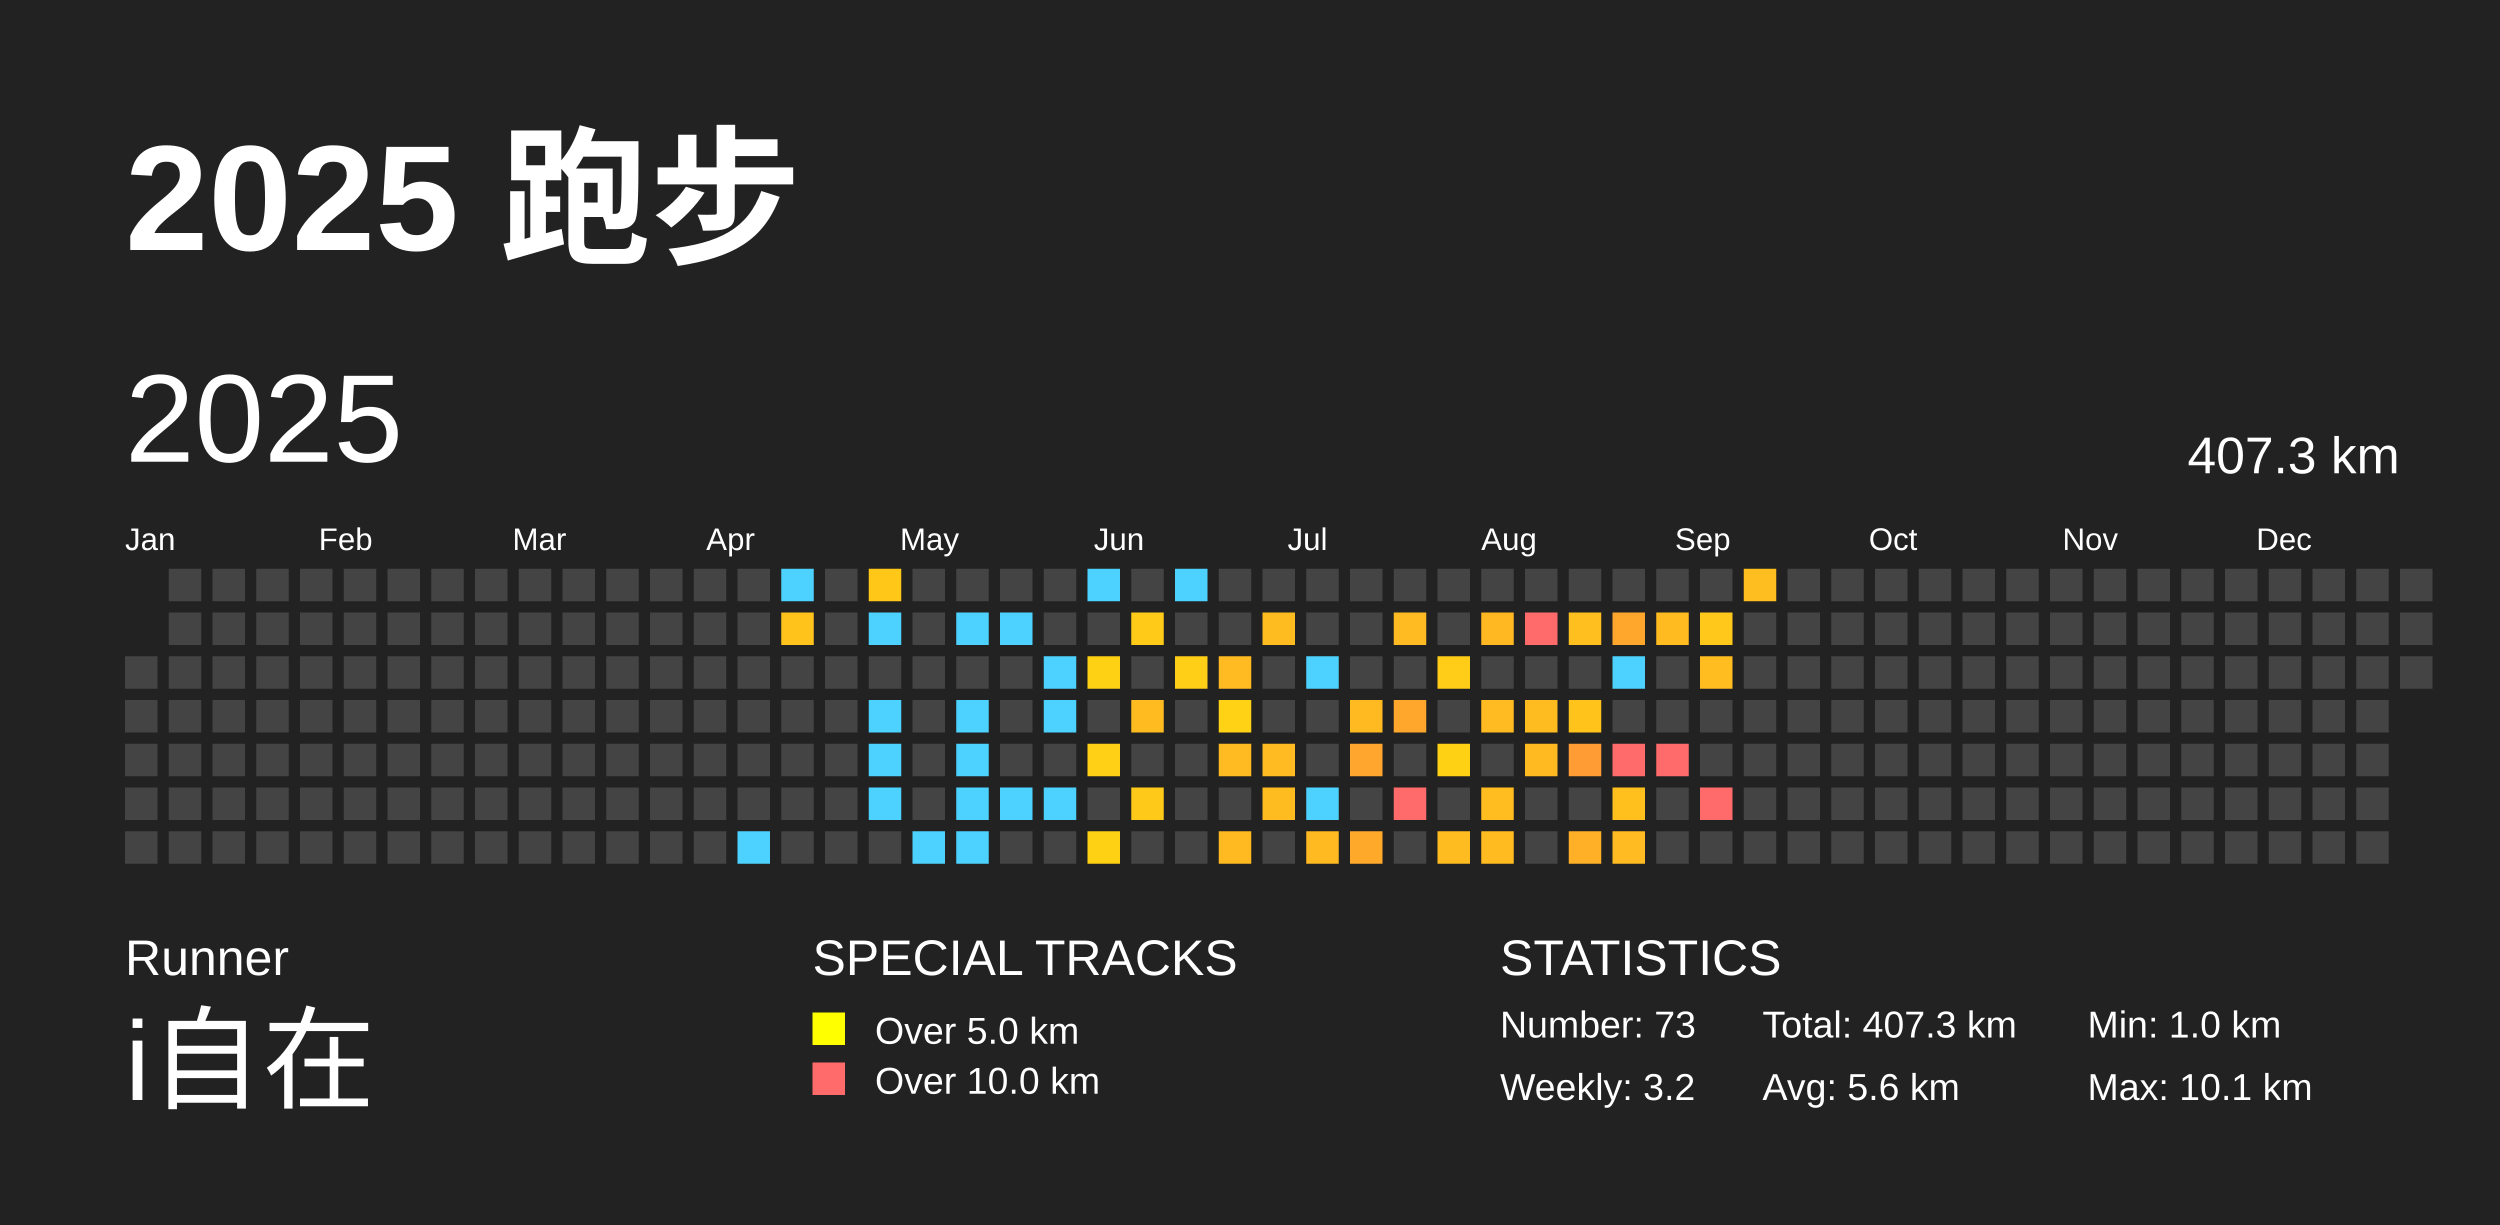
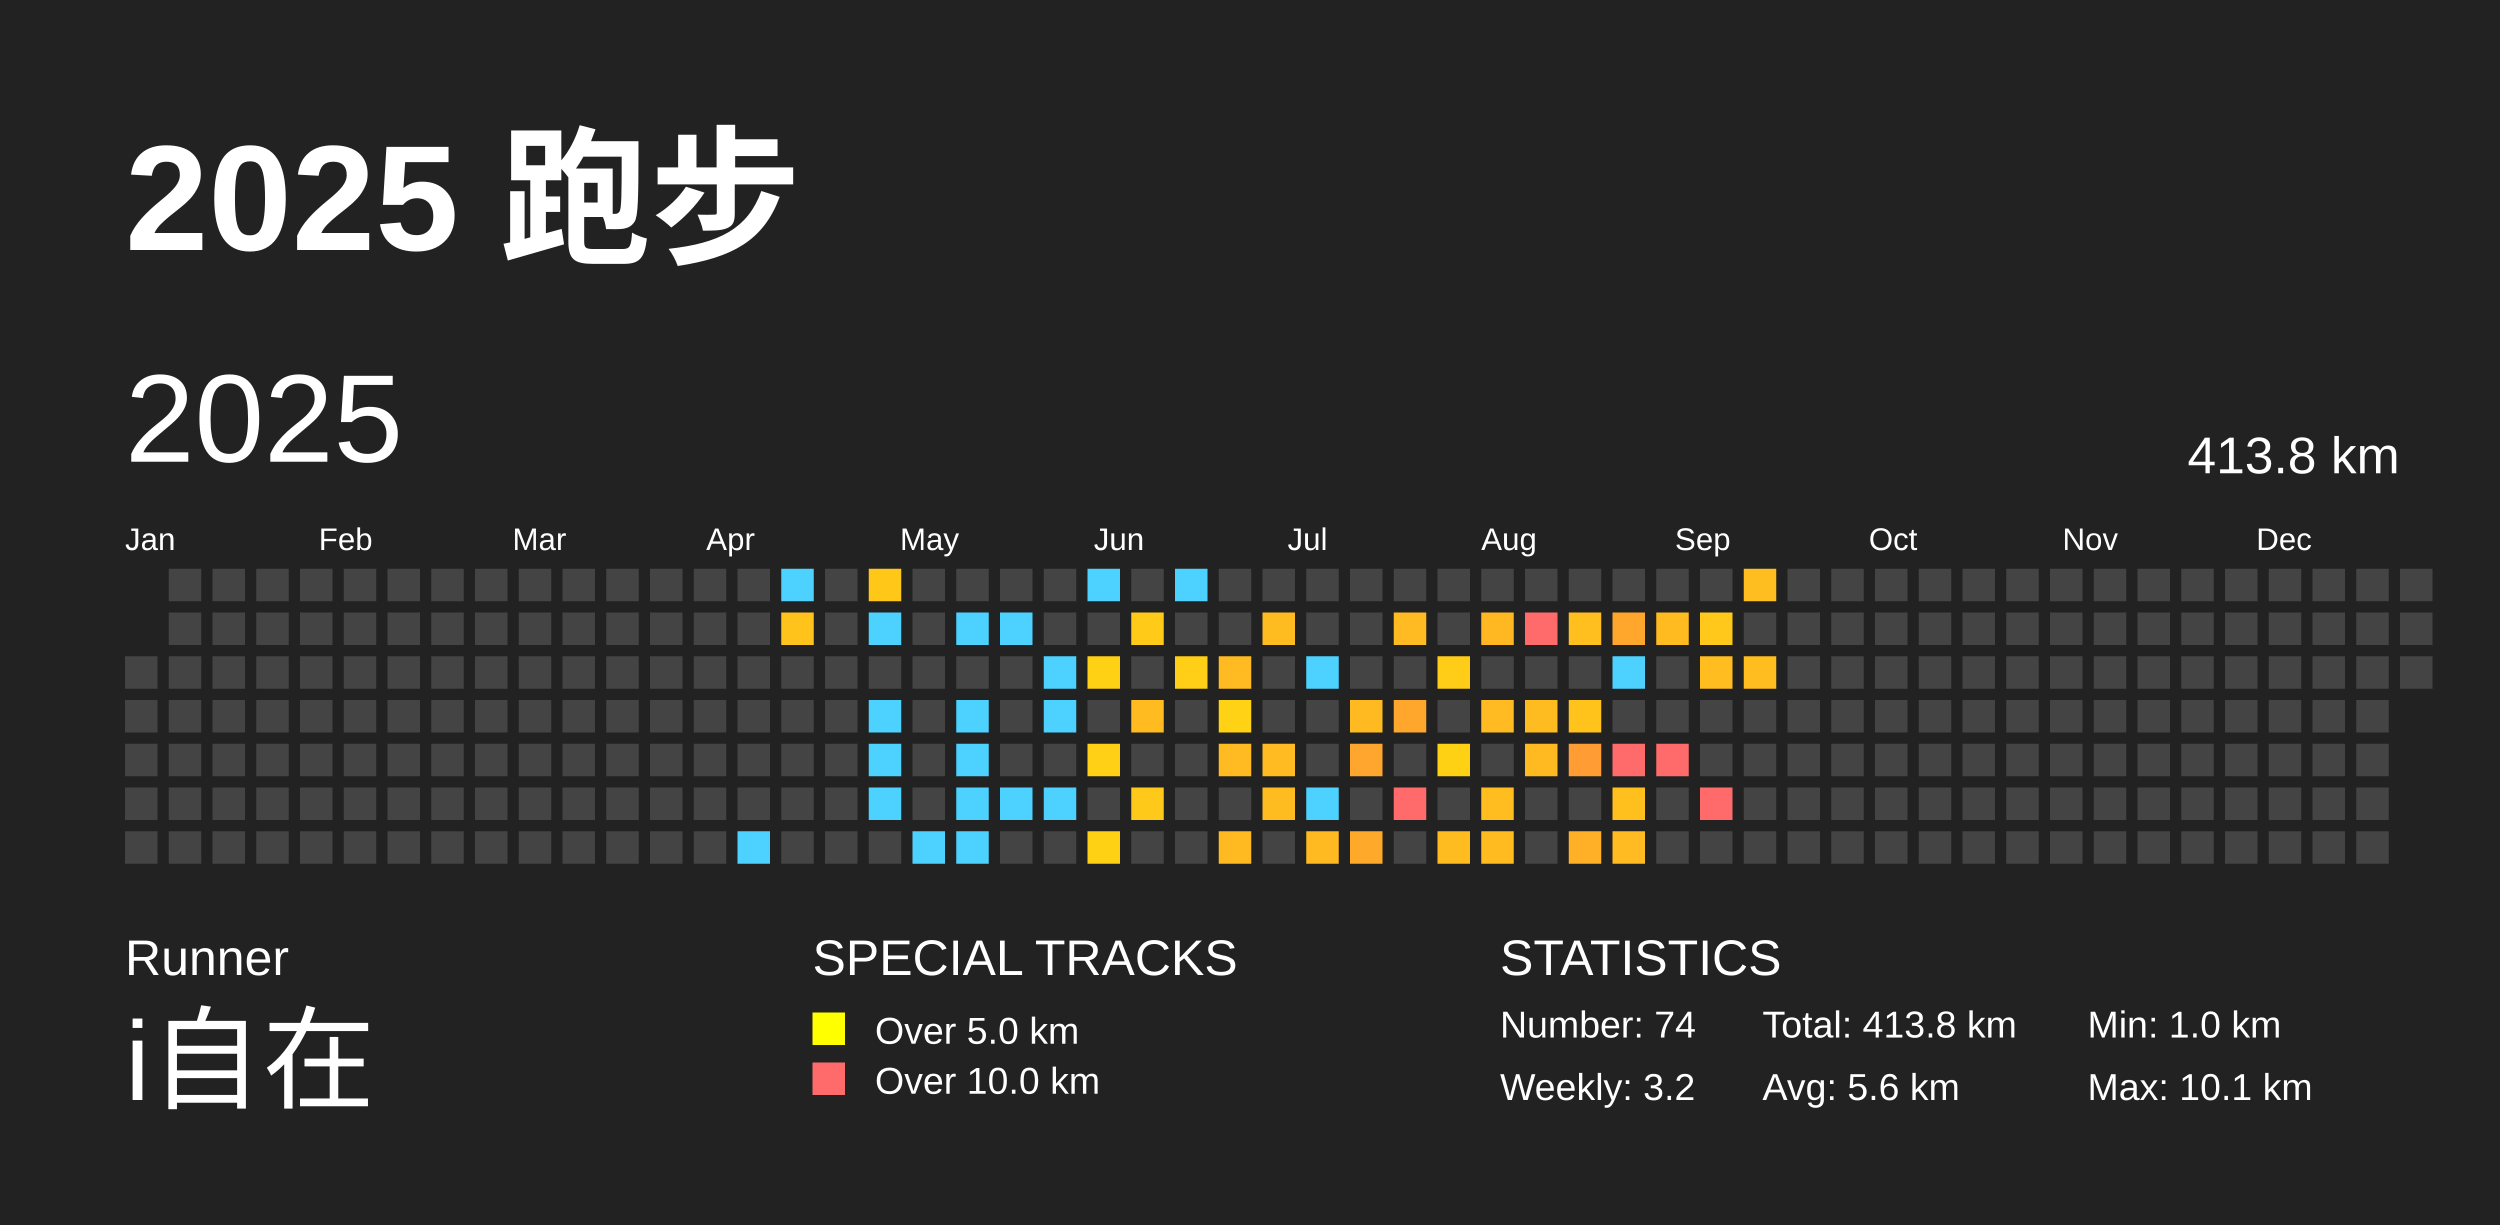
<svg xmlns="http://www.w3.org/2000/svg" baseProfile="full" height="98mm" version="1.1" viewBox="0,0,200,98" width="200mm">
  <defs />
  <rect fill="#222222" height="98" width="200" x="0" y="0" />
  <text fill="#FFFFFF" style="font-size:12px; font-family:Arial; font-weight:bold;" x="10" y="20">2025 跑步</text>
  <text fill="#FFFFFF" style="font-size:4px; font-family:Arial" x="10" y="78">Runner</text>
  <text fill="#FFFFFF" style="font-size:9px; font-family:Arial" x="10" y="88">i自在</text>
  <text fill="#FFFFFF" style="font-size:4px; font-family:Arial" x="65" y="78">SPECIAL TRACKS</text>
  <rect fill="#FFFF00" height="2.6" width="2.6" x="65" y="81" />
  <text fill="#FFFFFF" style="font-size:3px; font-family:Arial" x="70" y="83.5">Over 5.0 km</text>
  <rect fill="#FF6B6B" height="2.6" width="2.6" x="65" y="85" />
  <text fill="#FFFFFF" style="font-size:3px; font-family:Arial" x="70" y="87.5">Over 10.0 km</text>
  <text fill="#FFFFFF" style="font-size:4px; font-family:Arial" x="120" y="78">STATISTICS</text>
-   <text fill="#FFFFFF" style="font-size:3px; font-family:Arial" x="120" y="83">Number: 73</text>
+   <text fill="#FFFFFF" style="font-size:3px; font-family:Arial" x="120" y="83">Number: 74</text>
  <text fill="#FFFFFF" style="font-size:3px; font-family:Arial" x="120" y="88">Weekly: 3.2</text>
-   <text fill="#FFFFFF" style="font-size:3px; font-family:Arial" x="141" y="83">Total: 407.3 km</text>
+   <text fill="#FFFFFF" style="font-size:3px; font-family:Arial" x="141" y="83">Total: 413.8 km</text>
  <text fill="#FFFFFF" style="font-size:3px; font-family:Arial" x="141" y="88">Avg: 5.6 km</text>
  <text fill="#FFFFFF" style="font-size:3px; font-family:Arial" x="167" y="83">Min: 1.0 km</text>
  <text fill="#FFFFFF" style="font-size:3px; font-family:Arial" x="167" y="88">Max: 10.1 km</text>
  <text dominant-baseline="hanging" fill="#FFFFFF" style="font-size:10.0px; font-family:Arial;" x="10" y="30">2025</text>
-   <text dominant-baseline="hanging" fill="#FFFFFF" style="font-size:4.125px; font-family:Arial;" x="175" y="35">407.3 km</text>
+   <text dominant-baseline="hanging" fill="#FFFFFF" style="font-size:4.125px; font-family:Arial;" x="175" y="35">413.8 km</text>
  <text fill="#FFFFFF" style="font-size:2.5px; font-family:Arial" x="10.0" y="44">Jan</text>
  <text fill="#FFFFFF" style="font-size:2.5px; font-family:Arial" x="25.5" y="44">Feb</text>
  <text fill="#FFFFFF" style="font-size:2.5px; font-family:Arial" x="41.0" y="44">Mar</text>
  <text fill="#FFFFFF" style="font-size:2.5px; font-family:Arial" x="56.5" y="44">Apr</text>
  <text fill="#FFFFFF" style="font-size:2.5px; font-family:Arial" x="72.0" y="44">May</text>
  <text fill="#FFFFFF" style="font-size:2.5px; font-family:Arial" x="87.5" y="44">Jun</text>
  <text fill="#FFFFFF" style="font-size:2.5px; font-family:Arial" x="103.0" y="44">Jul</text>
  <text fill="#FFFFFF" style="font-size:2.5px; font-family:Arial" x="118.5" y="44">Aug</text>
  <text fill="#FFFFFF" style="font-size:2.5px; font-family:Arial" x="134.0" y="44">Sep</text>
  <text fill="#FFFFFF" style="font-size:2.5px; font-family:Arial" x="149.5" y="44">Oct</text>
  <text fill="#FFFFFF" style="font-size:2.5px; font-family:Arial" x="165.0" y="44">Nov</text>
  <text fill="#FFFFFF" style="font-size:2.5px; font-family:Arial" x="180.5" y="44">Dec</text>
  <rect fill="#444444" height="2.6" width="2.6" x="10.0" y="52.5" />
  <rect fill="#444444" height="2.6" width="2.6" x="10.0" y="56.0" />
  <rect fill="#444444" height="2.6" width="2.6" x="10.0" y="59.5" />
  <rect fill="#444444" height="2.6" width="2.6" x="10.0" y="63.0" />
  <rect fill="#444444" height="2.6" width="2.6" x="10.0" y="66.5" />
  <rect fill="#444444" height="2.6" width="2.6" x="13.5" y="45.5" />
  <rect fill="#444444" height="2.6" width="2.6" x="13.5" y="49.0" />
  <rect fill="#444444" height="2.6" width="2.6" x="13.5" y="52.5" />
  <rect fill="#444444" height="2.6" width="2.6" x="13.5" y="56.0" />
  <rect fill="#444444" height="2.6" width="2.6" x="13.5" y="59.5" />
  <rect fill="#444444" height="2.6" width="2.6" x="13.5" y="63.0" />
  <rect fill="#444444" height="2.6" width="2.6" x="13.5" y="66.5" />
  <rect fill="#444444" height="2.6" width="2.6" x="17.0" y="45.5" />
  <rect fill="#444444" height="2.6" width="2.6" x="17.0" y="49.0" />
  <rect fill="#444444" height="2.6" width="2.6" x="17.0" y="52.5" />
  <rect fill="#444444" height="2.6" width="2.6" x="17.0" y="56.0" />
  <rect fill="#444444" height="2.6" width="2.6" x="17.0" y="59.5" />
  <rect fill="#444444" height="2.6" width="2.6" x="17.0" y="63.0" />
  <rect fill="#444444" height="2.6" width="2.6" x="17.0" y="66.5" />
  <rect fill="#444444" height="2.6" width="2.6" x="20.5" y="45.5" />
  <rect fill="#444444" height="2.6" width="2.6" x="20.5" y="49.0" />
  <rect fill="#444444" height="2.6" width="2.6" x="20.5" y="52.5" />
  <rect fill="#444444" height="2.6" width="2.6" x="20.5" y="56.0" />
  <rect fill="#444444" height="2.6" width="2.6" x="20.5" y="59.5" />
  <rect fill="#444444" height="2.6" width="2.6" x="20.5" y="63.0" />
  <rect fill="#444444" height="2.6" width="2.6" x="20.5" y="66.5" />
  <rect fill="#444444" height="2.6" width="2.6" x="24.0" y="45.5" />
  <rect fill="#444444" height="2.6" width="2.6" x="24.0" y="49.0" />
  <rect fill="#444444" height="2.6" width="2.6" x="24.0" y="52.5" />
  <rect fill="#444444" height="2.6" width="2.6" x="24.0" y="56.0" />
  <rect fill="#444444" height="2.6" width="2.6" x="24.0" y="59.5" />
  <rect fill="#444444" height="2.6" width="2.6" x="24.0" y="63.0" />
  <rect fill="#444444" height="2.6" width="2.6" x="24.0" y="66.5" />
  <rect fill="#444444" height="2.6" width="2.6" x="27.5" y="45.5" />
  <rect fill="#444444" height="2.6" width="2.6" x="27.5" y="49.0" />
  <rect fill="#444444" height="2.6" width="2.6" x="27.5" y="52.5" />
  <rect fill="#444444" height="2.6" width="2.6" x="27.5" y="56.0" />
  <rect fill="#444444" height="2.6" width="2.6" x="27.5" y="59.5" />
  <rect fill="#444444" height="2.6" width="2.6" x="27.5" y="63.0" />
  <rect fill="#444444" height="2.6" width="2.6" x="27.5" y="66.5" />
  <rect fill="#444444" height="2.6" width="2.6" x="31.0" y="45.5" />
  <rect fill="#444444" height="2.6" width="2.6" x="31.0" y="49.0" />
  <rect fill="#444444" height="2.6" width="2.6" x="31.0" y="52.5" />
  <rect fill="#444444" height="2.6" width="2.6" x="31.0" y="56.0" />
  <rect fill="#444444" height="2.6" width="2.6" x="31.0" y="59.5" />
  <rect fill="#444444" height="2.6" width="2.6" x="31.0" y="63.0" />
  <rect fill="#444444" height="2.6" width="2.6" x="31.0" y="66.5" />
  <rect fill="#444444" height="2.6" width="2.6" x="34.5" y="45.5" />
  <rect fill="#444444" height="2.6" width="2.6" x="34.5" y="49.0" />
  <rect fill="#444444" height="2.6" width="2.6" x="34.5" y="52.5" />
  <rect fill="#444444" height="2.6" width="2.6" x="34.5" y="56.0" />
  <rect fill="#444444" height="2.6" width="2.6" x="34.5" y="59.5" />
  <rect fill="#444444" height="2.6" width="2.6" x="34.5" y="63.0" />
  <rect fill="#444444" height="2.6" width="2.6" x="34.5" y="66.5" />
  <rect fill="#444444" height="2.6" width="2.6" x="38.0" y="45.5" />
  <rect fill="#444444" height="2.6" width="2.6" x="38.0" y="49.0" />
  <rect fill="#444444" height="2.6" width="2.6" x="38.0" y="52.5" />
  <rect fill="#444444" height="2.6" width="2.6" x="38.0" y="56.0" />
  <rect fill="#444444" height="2.6" width="2.6" x="38.0" y="59.5" />
  <rect fill="#444444" height="2.6" width="2.6" x="38.0" y="63.0" />
  <rect fill="#444444" height="2.6" width="2.6" x="38.0" y="66.5" />
  <rect fill="#444444" height="2.6" width="2.6" x="41.5" y="45.5" />
  <rect fill="#444444" height="2.6" width="2.6" x="41.5" y="49.0" />
  <rect fill="#444444" height="2.6" width="2.6" x="41.5" y="52.5" />
  <rect fill="#444444" height="2.6" width="2.6" x="41.5" y="56.0" />
  <rect fill="#444444" height="2.6" width="2.6" x="41.5" y="59.5" />
  <rect fill="#444444" height="2.6" width="2.6" x="41.5" y="63.0" />
  <rect fill="#444444" height="2.6" width="2.6" x="41.5" y="66.5" />
  <rect fill="#444444" height="2.6" width="2.6" x="45.0" y="45.5" />
  <rect fill="#444444" height="2.6" width="2.6" x="45.0" y="49.0" />
  <rect fill="#444444" height="2.6" width="2.6" x="45.0" y="52.5" />
  <rect fill="#444444" height="2.6" width="2.6" x="45.0" y="56.0" />
  <rect fill="#444444" height="2.6" width="2.6" x="45.0" y="59.5" />
  <rect fill="#444444" height="2.6" width="2.6" x="45.0" y="63.0" />
  <rect fill="#444444" height="2.6" width="2.6" x="45.0" y="66.5" />
  <rect fill="#444444" height="2.6" width="2.6" x="48.5" y="45.5" />
  <rect fill="#444444" height="2.6" width="2.6" x="48.5" y="49.0" />
  <rect fill="#444444" height="2.6" width="2.6" x="48.5" y="52.5" />
  <rect fill="#444444" height="2.6" width="2.6" x="48.5" y="56.0" />
  <rect fill="#444444" height="2.6" width="2.6" x="48.5" y="59.5" />
  <rect fill="#444444" height="2.6" width="2.6" x="48.5" y="63.0" />
  <rect fill="#444444" height="2.6" width="2.6" x="48.5" y="66.5" />
  <rect fill="#444444" height="2.6" width="2.6" x="52.0" y="45.5" />
  <rect fill="#444444" height="2.6" width="2.6" x="52.0" y="49.0" />
  <rect fill="#444444" height="2.6" width="2.6" x="52.0" y="52.5" />
  <rect fill="#444444" height="2.6" width="2.6" x="52.0" y="56.0" />
  <rect fill="#444444" height="2.6" width="2.6" x="52.0" y="59.5" />
  <rect fill="#444444" height="2.6" width="2.6" x="52.0" y="63.0" />
  <rect fill="#444444" height="2.6" width="2.6" x="52.0" y="66.5" />
  <rect fill="#444444" height="2.6" width="2.6" x="55.5" y="45.5" />
  <rect fill="#444444" height="2.6" width="2.6" x="55.5" y="49.0" />
  <rect fill="#444444" height="2.6" width="2.6" x="55.5" y="52.5" />
  <rect fill="#444444" height="2.6" width="2.6" x="55.5" y="56.0" />
  <rect fill="#444444" height="2.6" width="2.6" x="55.5" y="59.5" />
  <rect fill="#444444" height="2.6" width="2.6" x="55.5" y="63.0" />
  <rect fill="#444444" height="2.6" width="2.6" x="55.5" y="66.5" />
  <rect fill="#444444" height="2.6" width="2.6" x="59.0" y="45.5" />
  <rect fill="#444444" height="2.6" width="2.6" x="59.0" y="49.0" />
  <rect fill="#444444" height="2.6" width="2.6" x="59.0" y="52.5" />
  <rect fill="#444444" height="2.6" width="2.6" x="59.0" y="56.0" />
  <rect fill="#444444" height="2.6" width="2.6" x="59.0" y="59.5" />
  <rect fill="#444444" height="2.6" width="2.6" x="59.0" y="63.0" />
  <rect fill="#4dd2ff" height="2.6" width="2.6" x="59.0" y="66.5" />
  <rect fill="#4dd2ff" height="2.6" width="2.6" x="62.5" y="45.5" />
  <rect fill="#ffc31c" height="2.6" width="2.6" x="62.5" y="49.0" />
  <rect fill="#444444" height="2.6" width="2.6" x="62.5" y="52.5" />
  <rect fill="#444444" height="2.6" width="2.6" x="62.5" y="56.0" />
  <rect fill="#444444" height="2.6" width="2.6" x="62.5" y="59.5" />
  <rect fill="#444444" height="2.6" width="2.6" x="62.5" y="63.0" />
  <rect fill="#444444" height="2.6" width="2.6" x="62.5" y="66.5" />
  <rect fill="#444444" height="2.6" width="2.6" x="66.0" y="45.5" />
  <rect fill="#444444" height="2.6" width="2.6" x="66.0" y="49.0" />
  <rect fill="#444444" height="2.6" width="2.6" x="66.0" y="52.5" />
  <rect fill="#444444" height="2.6" width="2.6" x="66.0" y="56.0" />
  <rect fill="#444444" height="2.6" width="2.6" x="66.0" y="59.5" />
  <rect fill="#444444" height="2.6" width="2.6" x="66.0" y="63.0" />
  <rect fill="#444444" height="2.6" width="2.6" x="66.0" y="66.5" />
  <rect fill="#ffc819" height="2.6" width="2.6" x="69.5" y="45.5" />
  <rect fill="#4dd2ff" height="2.6" width="2.6" x="69.5" y="49.0" />
  <rect fill="#444444" height="2.6" width="2.6" x="69.5" y="52.5" />
  <rect fill="#4dd2ff" height="2.6" width="2.6" x="69.5" y="56.0" />
  <rect fill="#4dd2ff" height="2.6" width="2.6" x="69.5" y="59.5" />
  <rect fill="#4dd2ff" height="2.6" width="2.6" x="69.5" y="63.0" />
  <rect fill="#444444" height="2.6" width="2.6" x="69.5" y="66.5" />
  <rect fill="#444444" height="2.6" width="2.6" x="73.0" y="45.5" />
  <rect fill="#444444" height="2.6" width="2.6" x="73.0" y="49.0" />
  <rect fill="#444444" height="2.6" width="2.6" x="73.0" y="52.5" />
  <rect fill="#444444" height="2.6" width="2.6" x="73.0" y="56.0" />
  <rect fill="#444444" height="2.6" width="2.6" x="73.0" y="59.5" />
  <rect fill="#444444" height="2.6" width="2.6" x="73.0" y="63.0" />
  <rect fill="#4dd2ff" height="2.6" width="2.6" x="73.0" y="66.5" />
  <rect fill="#444444" height="2.6" width="2.6" x="76.5" y="45.5" />
  <rect fill="#4dd2ff" height="2.6" width="2.6" x="76.5" y="49.0" />
  <rect fill="#444444" height="2.6" width="2.6" x="76.5" y="52.5" />
  <rect fill="#4dd2ff" height="2.6" width="2.6" x="76.5" y="56.0" />
  <rect fill="#4dd2ff" height="2.6" width="2.6" x="76.5" y="59.5" />
  <rect fill="#4dd2ff" height="2.6" width="2.6" x="76.5" y="63.0" />
  <rect fill="#4dd2ff" height="2.6" width="2.6" x="76.5" y="66.5" />
  <rect fill="#444444" height="2.6" width="2.6" x="80.0" y="45.5" />
  <rect fill="#4dd2ff" height="2.6" width="2.6" x="80.0" y="49.0" />
  <rect fill="#444444" height="2.6" width="2.6" x="80.0" y="52.5" />
  <rect fill="#444444" height="2.6" width="2.6" x="80.0" y="56.0" />
  <rect fill="#444444" height="2.6" width="2.6" x="80.0" y="59.5" />
  <rect fill="#4dd2ff" height="2.6" width="2.6" x="80.0" y="63.0" />
  <rect fill="#444444" height="2.6" width="2.6" x="80.0" y="66.5" />
  <rect fill="#444444" height="2.6" width="2.6" x="83.5" y="45.5" />
  <rect fill="#444444" height="2.6" width="2.6" x="83.5" y="49.0" />
  <rect fill="#4dd2ff" height="2.6" width="2.6" x="83.5" y="52.5" />
  <rect fill="#4dd2ff" height="2.6" width="2.6" x="83.5" y="56.0" />
  <rect fill="#444444" height="2.6" width="2.6" x="83.5" y="59.5" />
  <rect fill="#4dd2ff" height="2.6" width="2.6" x="83.5" y="63.0" />
  <rect fill="#444444" height="2.6" width="2.6" x="83.5" y="66.5" />
  <rect fill="#4dd2ff" height="2.6" width="2.6" x="87.0" y="45.5" />
  <rect fill="#444444" height="2.6" width="2.6" x="87.0" y="49.0" />
  <rect fill="#ffd115" height="2.6" width="2.6" x="87.0" y="52.5" />
  <rect fill="#444444" height="2.6" width="2.6" x="87.0" y="56.0" />
  <rect fill="#ffd015" height="2.6" width="2.6" x="87.0" y="59.5" />
  <rect fill="#444444" height="2.6" width="2.6" x="87.0" y="63.0" />
  <rect fill="#ffd115" height="2.6" width="2.6" x="87.0" y="66.5" />
  <rect fill="#444444" height="2.6" width="2.6" x="90.5" y="45.5" />
  <rect fill="#ffcb18" height="2.6" width="2.6" x="90.5" y="49.0" />
  <rect fill="#444444" height="2.6" width="2.6" x="90.5" y="52.5" />
  <rect fill="#ffbb20" height="2.6" width="2.6" x="90.5" y="56.0" />
  <rect fill="#444444" height="2.6" width="2.6" x="90.5" y="59.5" />
  <rect fill="#ffc919" height="2.6" width="2.6" x="90.5" y="63.0" />
  <rect fill="#444444" height="2.6" width="2.6" x="90.5" y="66.5" />
  <rect fill="#4dd2ff" height="2.6" width="2.6" x="94.0" y="45.5" />
  <rect fill="#444444" height="2.6" width="2.6" x="94.0" y="49.0" />
  <rect fill="#ffce17" height="2.6" width="2.6" x="94.0" y="52.5" />
  <rect fill="#444444" height="2.6" width="2.6" x="94.0" y="56.0" />
  <rect fill="#444444" height="2.6" width="2.6" x="94.0" y="59.5" />
  <rect fill="#444444" height="2.6" width="2.6" x="94.0" y="63.0" />
  <rect fill="#444444" height="2.6" width="2.6" x="94.0" y="66.5" />
  <rect fill="#444444" height="2.6" width="2.6" x="97.5" y="45.5" />
  <rect fill="#444444" height="2.6" width="2.6" x="97.5" y="49.0" />
  <rect fill="#ffbb21" height="2.6" width="2.6" x="97.5" y="52.5" />
  <rect fill="#ffd215" height="2.6" width="2.6" x="97.5" y="56.0" />
  <rect fill="#ffbb21" height="2.6" width="2.6" x="97.5" y="59.5" />
  <rect fill="#444444" height="2.6" width="2.6" x="97.5" y="63.0" />
  <rect fill="#ffba21" height="2.6" width="2.6" x="97.5" y="66.5" />
  <rect fill="#444444" height="2.6" width="2.6" x="101.0" y="45.5" />
  <rect fill="#ffbc20" height="2.6" width="2.6" x="101.0" y="49.0" />
  <rect fill="#444444" height="2.6" width="2.6" x="101.0" y="52.5" />
  <rect fill="#444444" height="2.6" width="2.6" x="101.0" y="56.0" />
  <rect fill="#ffbb21" height="2.6" width="2.6" x="101.0" y="59.5" />
  <rect fill="#ffbc20" height="2.6" width="2.6" x="101.0" y="63.0" />
  <rect fill="#444444" height="2.6" width="2.6" x="101.0" y="66.5" />
  <rect fill="#444444" height="2.6" width="2.6" x="104.5" y="45.5" />
  <rect fill="#444444" height="2.6" width="2.6" x="104.5" y="49.0" />
  <rect fill="#4dd2ff" height="2.6" width="2.6" x="104.5" y="52.5" />
  <rect fill="#444444" height="2.6" width="2.6" x="104.5" y="56.0" />
  <rect fill="#444444" height="2.6" width="2.6" x="104.5" y="59.5" />
  <rect fill="#4dd2ff" height="2.6" width="2.6" x="104.5" y="63.0" />
  <rect fill="#ffba21" height="2.6" width="2.6" x="104.5" y="66.5" />
  <rect fill="#444444" height="2.6" width="2.6" x="108.0" y="45.5" />
  <rect fill="#444444" height="2.6" width="2.6" x="108.0" y="49.0" />
  <rect fill="#444444" height="2.6" width="2.6" x="108.0" y="52.5" />
  <rect fill="#ffba21" height="2.6" width="2.6" x="108.0" y="56.0" />
  <rect fill="#ffa62e" height="2.6" width="2.6" x="108.0" y="59.5" />
  <rect fill="#444444" height="2.6" width="2.6" x="108.0" y="63.0" />
  <rect fill="#ffa92b" height="2.6" width="2.6" x="108.0" y="66.5" />
  <rect fill="#444444" height="2.6" width="2.6" x="111.5" y="45.5" />
  <rect fill="#ffbb21" height="2.6" width="2.6" x="111.5" y="49.0" />
  <rect fill="#444444" height="2.6" width="2.6" x="111.5" y="52.5" />
  <rect fill="#ffa72d" height="2.6" width="2.6" x="111.5" y="56.0" />
  <rect fill="#444444" height="2.6" width="2.6" x="111.5" y="59.5" />
  <rect fill="#FF6B6B" height="2.6" width="2.6" x="111.5" y="63.0" />
  <rect fill="#444444" height="2.6" width="2.6" x="111.5" y="66.5" />
  <rect fill="#444444" height="2.6" width="2.6" x="115.0" y="45.5" />
  <rect fill="#444444" height="2.6" width="2.6" x="115.0" y="49.0" />
  <rect fill="#ffcc17" height="2.6" width="2.6" x="115.0" y="52.5" />
  <rect fill="#444444" height="2.6" width="2.6" x="115.0" y="56.0" />
  <rect fill="#ffd115" height="2.6" width="2.6" x="115.0" y="59.5" />
  <rect fill="#444444" height="2.6" width="2.6" x="115.0" y="63.0" />
  <rect fill="#ffbc20" height="2.6" width="2.6" x="115.0" y="66.5" />
  <rect fill="#444444" height="2.6" width="2.6" x="118.5" y="45.5" />
  <rect fill="#ffb822" height="2.6" width="2.6" x="118.5" y="49.0" />
  <rect fill="#444444" height="2.6" width="2.6" x="118.5" y="52.5" />
  <rect fill="#ffbb21" height="2.6" width="2.6" x="118.5" y="56.0" />
  <rect fill="#444444" height="2.6" width="2.6" x="118.5" y="59.5" />
  <rect fill="#ffbd20" height="2.6" width="2.6" x="118.5" y="63.0" />
  <rect fill="#ffbb20" height="2.6" width="2.6" x="118.5" y="66.5" />
  <rect fill="#444444" height="2.6" width="2.6" x="122.0" y="45.5" />
  <rect fill="#FF6B6B" height="2.6" width="2.6" x="122.0" y="49.0" />
  <rect fill="#444444" height="2.6" width="2.6" x="122.0" y="52.5" />
  <rect fill="#ffbc20" height="2.6" width="2.6" x="122.0" y="56.0" />
  <rect fill="#ffba21" height="2.6" width="2.6" x="122.0" y="59.5" />
  <rect fill="#444444" height="2.6" width="2.6" x="122.0" y="63.0" />
  <rect fill="#444444" height="2.6" width="2.6" x="122.0" y="66.5" />
  <rect fill="#444444" height="2.6" width="2.6" x="125.5" y="45.5" />
  <rect fill="#ffbf1e" height="2.6" width="2.6" x="125.5" y="49.0" />
  <rect fill="#444444" height="2.6" width="2.6" x="125.5" y="52.5" />
  <rect fill="#ffc31c" height="2.6" width="2.6" x="125.5" y="56.0" />
  <rect fill="#ff9d34" height="2.6" width="2.6" x="125.5" y="59.5" />
  <rect fill="#444444" height="2.6" width="2.6" x="125.5" y="63.0" />
  <rect fill="#ffb027" height="2.6" width="2.6" x="125.5" y="66.5" />
  <rect fill="#444444" height="2.6" width="2.6" x="129.0" y="45.5" />
  <rect fill="#ffa72d" height="2.6" width="2.6" x="129.0" y="49.0" />
  <rect fill="#4dd2ff" height="2.6" width="2.6" x="129.0" y="52.5" />
  <rect fill="#444444" height="2.6" width="2.6" x="129.0" y="56.0" />
  <rect fill="#FF6B6B" height="2.6" width="2.6" x="129.0" y="59.5" />
  <rect fill="#ffc01e" height="2.6" width="2.6" x="129.0" y="63.0" />
  <rect fill="#ffbb21" height="2.6" width="2.6" x="129.0" y="66.5" />
  <rect fill="#444444" height="2.6" width="2.6" x="132.5" y="45.5" />
  <rect fill="#ffbb20" height="2.6" width="2.6" x="132.5" y="49.0" />
  <rect fill="#444444" height="2.6" width="2.6" x="132.5" y="52.5" />
  <rect fill="#444444" height="2.6" width="2.6" x="132.5" y="56.0" />
  <rect fill="#FF6B6B" height="2.6" width="2.6" x="132.5" y="59.5" />
  <rect fill="#444444" height="2.6" width="2.6" x="132.5" y="63.0" />
  <rect fill="#444444" height="2.6" width="2.6" x="132.5" y="66.5" />
  <rect fill="#444444" height="2.6" width="2.6" x="136.0" y="45.5" />
  <rect fill="#ffc81a" height="2.6" width="2.6" x="136.0" y="49.0" />
  <rect fill="#ffbd20" height="2.6" width="2.6" x="136.0" y="52.5" />
  <rect fill="#444444" height="2.6" width="2.6" x="136.0" y="56.0" />
  <rect fill="#444444" height="2.6" width="2.6" x="136.0" y="59.5" />
  <rect fill="#FF6B6B" height="2.6" width="2.6" x="136.0" y="63.0" />
  <rect fill="#444444" height="2.6" width="2.6" x="136.0" y="66.5" />
  <rect fill="#ffbe1f" height="2.6" width="2.6" x="139.5" y="45.5" />
  <rect fill="#444444" height="2.6" width="2.6" x="139.5" y="49.0" />
-   <rect fill="#444444" height="2.6" width="2.6" x="139.5" y="52.5" />
+   <rect fill="#ffbd1f" height="2.6" width="2.6" x="139.5" y="52.5" />
  <rect fill="#444444" height="2.6" width="2.6" x="139.5" y="56.0" />
  <rect fill="#444444" height="2.6" width="2.6" x="139.5" y="59.5" />
  <rect fill="#444444" height="2.6" width="2.6" x="139.5" y="63.0" />
  <rect fill="#444444" height="2.6" width="2.6" x="139.5" y="66.5" />
  <rect fill="#444444" height="2.6" width="2.6" x="143.0" y="45.5" />
  <rect fill="#444444" height="2.6" width="2.6" x="143.0" y="49.0" />
  <rect fill="#444444" height="2.6" width="2.6" x="143.0" y="52.5" />
  <rect fill="#444444" height="2.6" width="2.6" x="143.0" y="56.0" />
  <rect fill="#444444" height="2.6" width="2.6" x="143.0" y="59.5" />
  <rect fill="#444444" height="2.6" width="2.6" x="143.0" y="63.0" />
  <rect fill="#444444" height="2.6" width="2.6" x="143.0" y="66.5" />
  <rect fill="#444444" height="2.6" width="2.6" x="146.5" y="45.5" />
  <rect fill="#444444" height="2.6" width="2.6" x="146.5" y="49.0" />
  <rect fill="#444444" height="2.6" width="2.6" x="146.5" y="52.5" />
  <rect fill="#444444" height="2.6" width="2.6" x="146.5" y="56.0" />
  <rect fill="#444444" height="2.6" width="2.6" x="146.5" y="59.5" />
  <rect fill="#444444" height="2.6" width="2.6" x="146.5" y="63.0" />
  <rect fill="#444444" height="2.6" width="2.6" x="146.5" y="66.5" />
  <rect fill="#444444" height="2.6" width="2.6" x="150.0" y="45.5" />
  <rect fill="#444444" height="2.6" width="2.6" x="150.0" y="49.0" />
  <rect fill="#444444" height="2.6" width="2.6" x="150.0" y="52.5" />
  <rect fill="#444444" height="2.6" width="2.6" x="150.0" y="56.0" />
  <rect fill="#444444" height="2.6" width="2.6" x="150.0" y="59.5" />
  <rect fill="#444444" height="2.6" width="2.6" x="150.0" y="63.0" />
  <rect fill="#444444" height="2.6" width="2.6" x="150.0" y="66.5" />
  <rect fill="#444444" height="2.6" width="2.6" x="153.5" y="45.5" />
  <rect fill="#444444" height="2.6" width="2.6" x="153.5" y="49.0" />
  <rect fill="#444444" height="2.6" width="2.6" x="153.5" y="52.5" />
  <rect fill="#444444" height="2.6" width="2.6" x="153.5" y="56.0" />
  <rect fill="#444444" height="2.6" width="2.6" x="153.5" y="59.5" />
  <rect fill="#444444" height="2.6" width="2.6" x="153.5" y="63.0" />
  <rect fill="#444444" height="2.6" width="2.6" x="153.5" y="66.5" />
  <rect fill="#444444" height="2.6" width="2.6" x="157.0" y="45.5" />
  <rect fill="#444444" height="2.6" width="2.6" x="157.0" y="49.0" />
  <rect fill="#444444" height="2.6" width="2.6" x="157.0" y="52.5" />
  <rect fill="#444444" height="2.6" width="2.6" x="157.0" y="56.0" />
  <rect fill="#444444" height="2.6" width="2.6" x="157.0" y="59.5" />
  <rect fill="#444444" height="2.6" width="2.6" x="157.0" y="63.0" />
  <rect fill="#444444" height="2.6" width="2.6" x="157.0" y="66.5" />
  <rect fill="#444444" height="2.6" width="2.6" x="160.5" y="45.5" />
  <rect fill="#444444" height="2.6" width="2.6" x="160.5" y="49.0" />
  <rect fill="#444444" height="2.6" width="2.6" x="160.5" y="52.5" />
  <rect fill="#444444" height="2.6" width="2.6" x="160.5" y="56.0" />
  <rect fill="#444444" height="2.6" width="2.6" x="160.5" y="59.5" />
  <rect fill="#444444" height="2.6" width="2.6" x="160.5" y="63.0" />
  <rect fill="#444444" height="2.6" width="2.6" x="160.5" y="66.5" />
  <rect fill="#444444" height="2.6" width="2.6" x="164.0" y="45.5" />
  <rect fill="#444444" height="2.6" width="2.6" x="164.0" y="49.0" />
  <rect fill="#444444" height="2.6" width="2.6" x="164.0" y="52.5" />
  <rect fill="#444444" height="2.6" width="2.6" x="164.0" y="56.0" />
  <rect fill="#444444" height="2.6" width="2.6" x="164.0" y="59.5" />
  <rect fill="#444444" height="2.6" width="2.6" x="164.0" y="63.0" />
  <rect fill="#444444" height="2.6" width="2.6" x="164.0" y="66.5" />
  <rect fill="#444444" height="2.6" width="2.6" x="167.5" y="45.5" />
  <rect fill="#444444" height="2.6" width="2.6" x="167.5" y="49.0" />
  <rect fill="#444444" height="2.6" width="2.6" x="167.5" y="52.5" />
  <rect fill="#444444" height="2.6" width="2.6" x="167.5" y="56.0" />
  <rect fill="#444444" height="2.6" width="2.6" x="167.5" y="59.5" />
  <rect fill="#444444" height="2.6" width="2.6" x="167.5" y="63.0" />
  <rect fill="#444444" height="2.6" width="2.6" x="167.5" y="66.5" />
  <rect fill="#444444" height="2.6" width="2.6" x="171.0" y="45.5" />
  <rect fill="#444444" height="2.6" width="2.6" x="171.0" y="49.0" />
  <rect fill="#444444" height="2.6" width="2.6" x="171.0" y="52.5" />
  <rect fill="#444444" height="2.6" width="2.6" x="171.0" y="56.0" />
  <rect fill="#444444" height="2.6" width="2.6" x="171.0" y="59.5" />
  <rect fill="#444444" height="2.6" width="2.6" x="171.0" y="63.0" />
  <rect fill="#444444" height="2.6" width="2.6" x="171.0" y="66.5" />
  <rect fill="#444444" height="2.6" width="2.6" x="174.5" y="45.5" />
  <rect fill="#444444" height="2.6" width="2.6" x="174.5" y="49.0" />
  <rect fill="#444444" height="2.6" width="2.6" x="174.5" y="52.5" />
  <rect fill="#444444" height="2.6" width="2.6" x="174.5" y="56.0" />
  <rect fill="#444444" height="2.6" width="2.6" x="174.5" y="59.5" />
  <rect fill="#444444" height="2.6" width="2.6" x="174.5" y="63.0" />
  <rect fill="#444444" height="2.6" width="2.6" x="174.5" y="66.5" />
  <rect fill="#444444" height="2.6" width="2.6" x="178.0" y="45.5" />
  <rect fill="#444444" height="2.6" width="2.6" x="178.0" y="49.0" />
  <rect fill="#444444" height="2.6" width="2.6" x="178.0" y="52.5" />
  <rect fill="#444444" height="2.6" width="2.6" x="178.0" y="56.0" />
  <rect fill="#444444" height="2.6" width="2.6" x="178.0" y="59.5" />
  <rect fill="#444444" height="2.6" width="2.6" x="178.0" y="63.0" />
  <rect fill="#444444" height="2.6" width="2.6" x="178.0" y="66.5" />
  <rect fill="#444444" height="2.6" width="2.6" x="181.5" y="45.5" />
  <rect fill="#444444" height="2.6" width="2.6" x="181.5" y="49.0" />
  <rect fill="#444444" height="2.6" width="2.6" x="181.5" y="52.5" />
  <rect fill="#444444" height="2.6" width="2.6" x="181.5" y="56.0" />
  <rect fill="#444444" height="2.6" width="2.6" x="181.5" y="59.5" />
  <rect fill="#444444" height="2.6" width="2.6" x="181.5" y="63.0" />
  <rect fill="#444444" height="2.6" width="2.6" x="181.5" y="66.5" />
  <rect fill="#444444" height="2.6" width="2.6" x="185.0" y="45.5" />
  <rect fill="#444444" height="2.6" width="2.6" x="185.0" y="49.0" />
  <rect fill="#444444" height="2.6" width="2.6" x="185.0" y="52.5" />
  <rect fill="#444444" height="2.6" width="2.6" x="185.0" y="56.0" />
  <rect fill="#444444" height="2.6" width="2.6" x="185.0" y="59.5" />
  <rect fill="#444444" height="2.6" width="2.6" x="185.0" y="63.0" />
  <rect fill="#444444" height="2.6" width="2.6" x="185.0" y="66.5" />
  <rect fill="#444444" height="2.6" width="2.6" x="188.5" y="45.5" />
  <rect fill="#444444" height="2.6" width="2.6" x="188.5" y="49.0" />
  <rect fill="#444444" height="2.6" width="2.6" x="188.5" y="52.5" />
  <rect fill="#444444" height="2.6" width="2.6" x="188.5" y="56.0" />
  <rect fill="#444444" height="2.6" width="2.6" x="188.5" y="59.5" />
  <rect fill="#444444" height="2.6" width="2.6" x="188.5" y="63.0" />
  <rect fill="#444444" height="2.6" width="2.6" x="188.5" y="66.5" />
  <rect fill="#444444" height="2.6" width="2.6" x="192.0" y="45.5" />
  <rect fill="#444444" height="2.6" width="2.6" x="192.0" y="49.0" />
  <rect fill="#444444" height="2.6" width="2.6" x="192.0" y="52.5" />
</svg>
